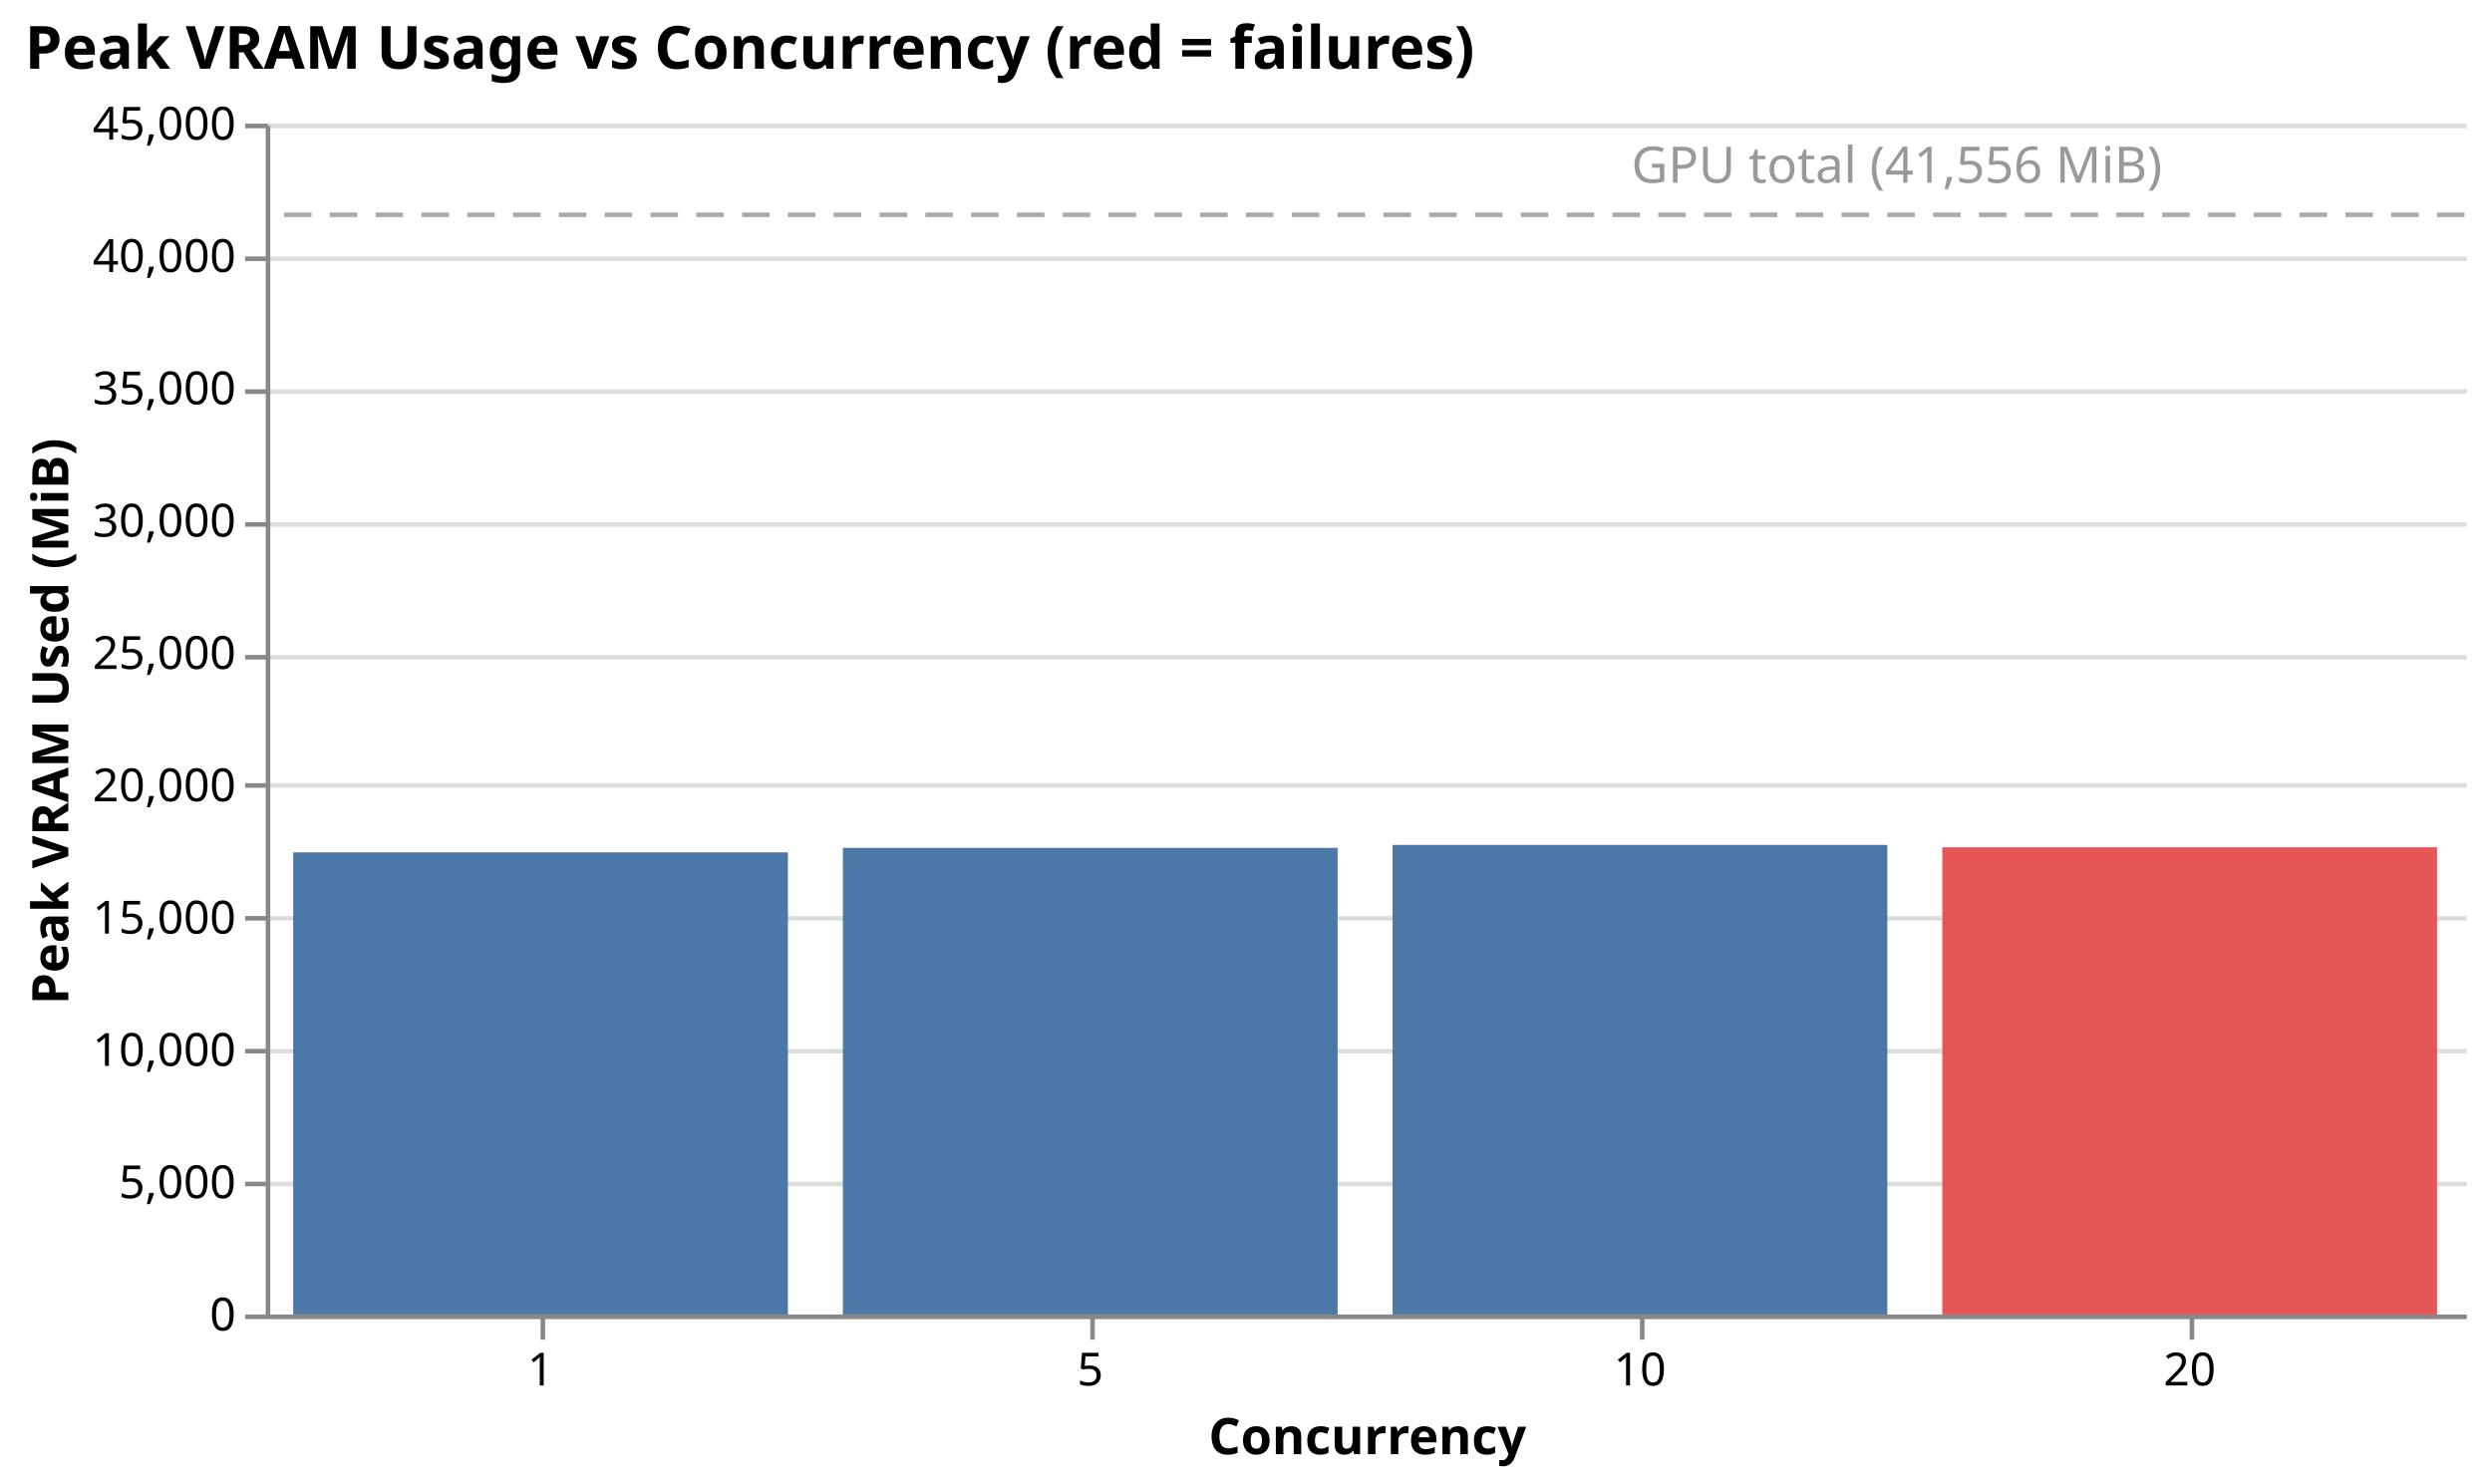
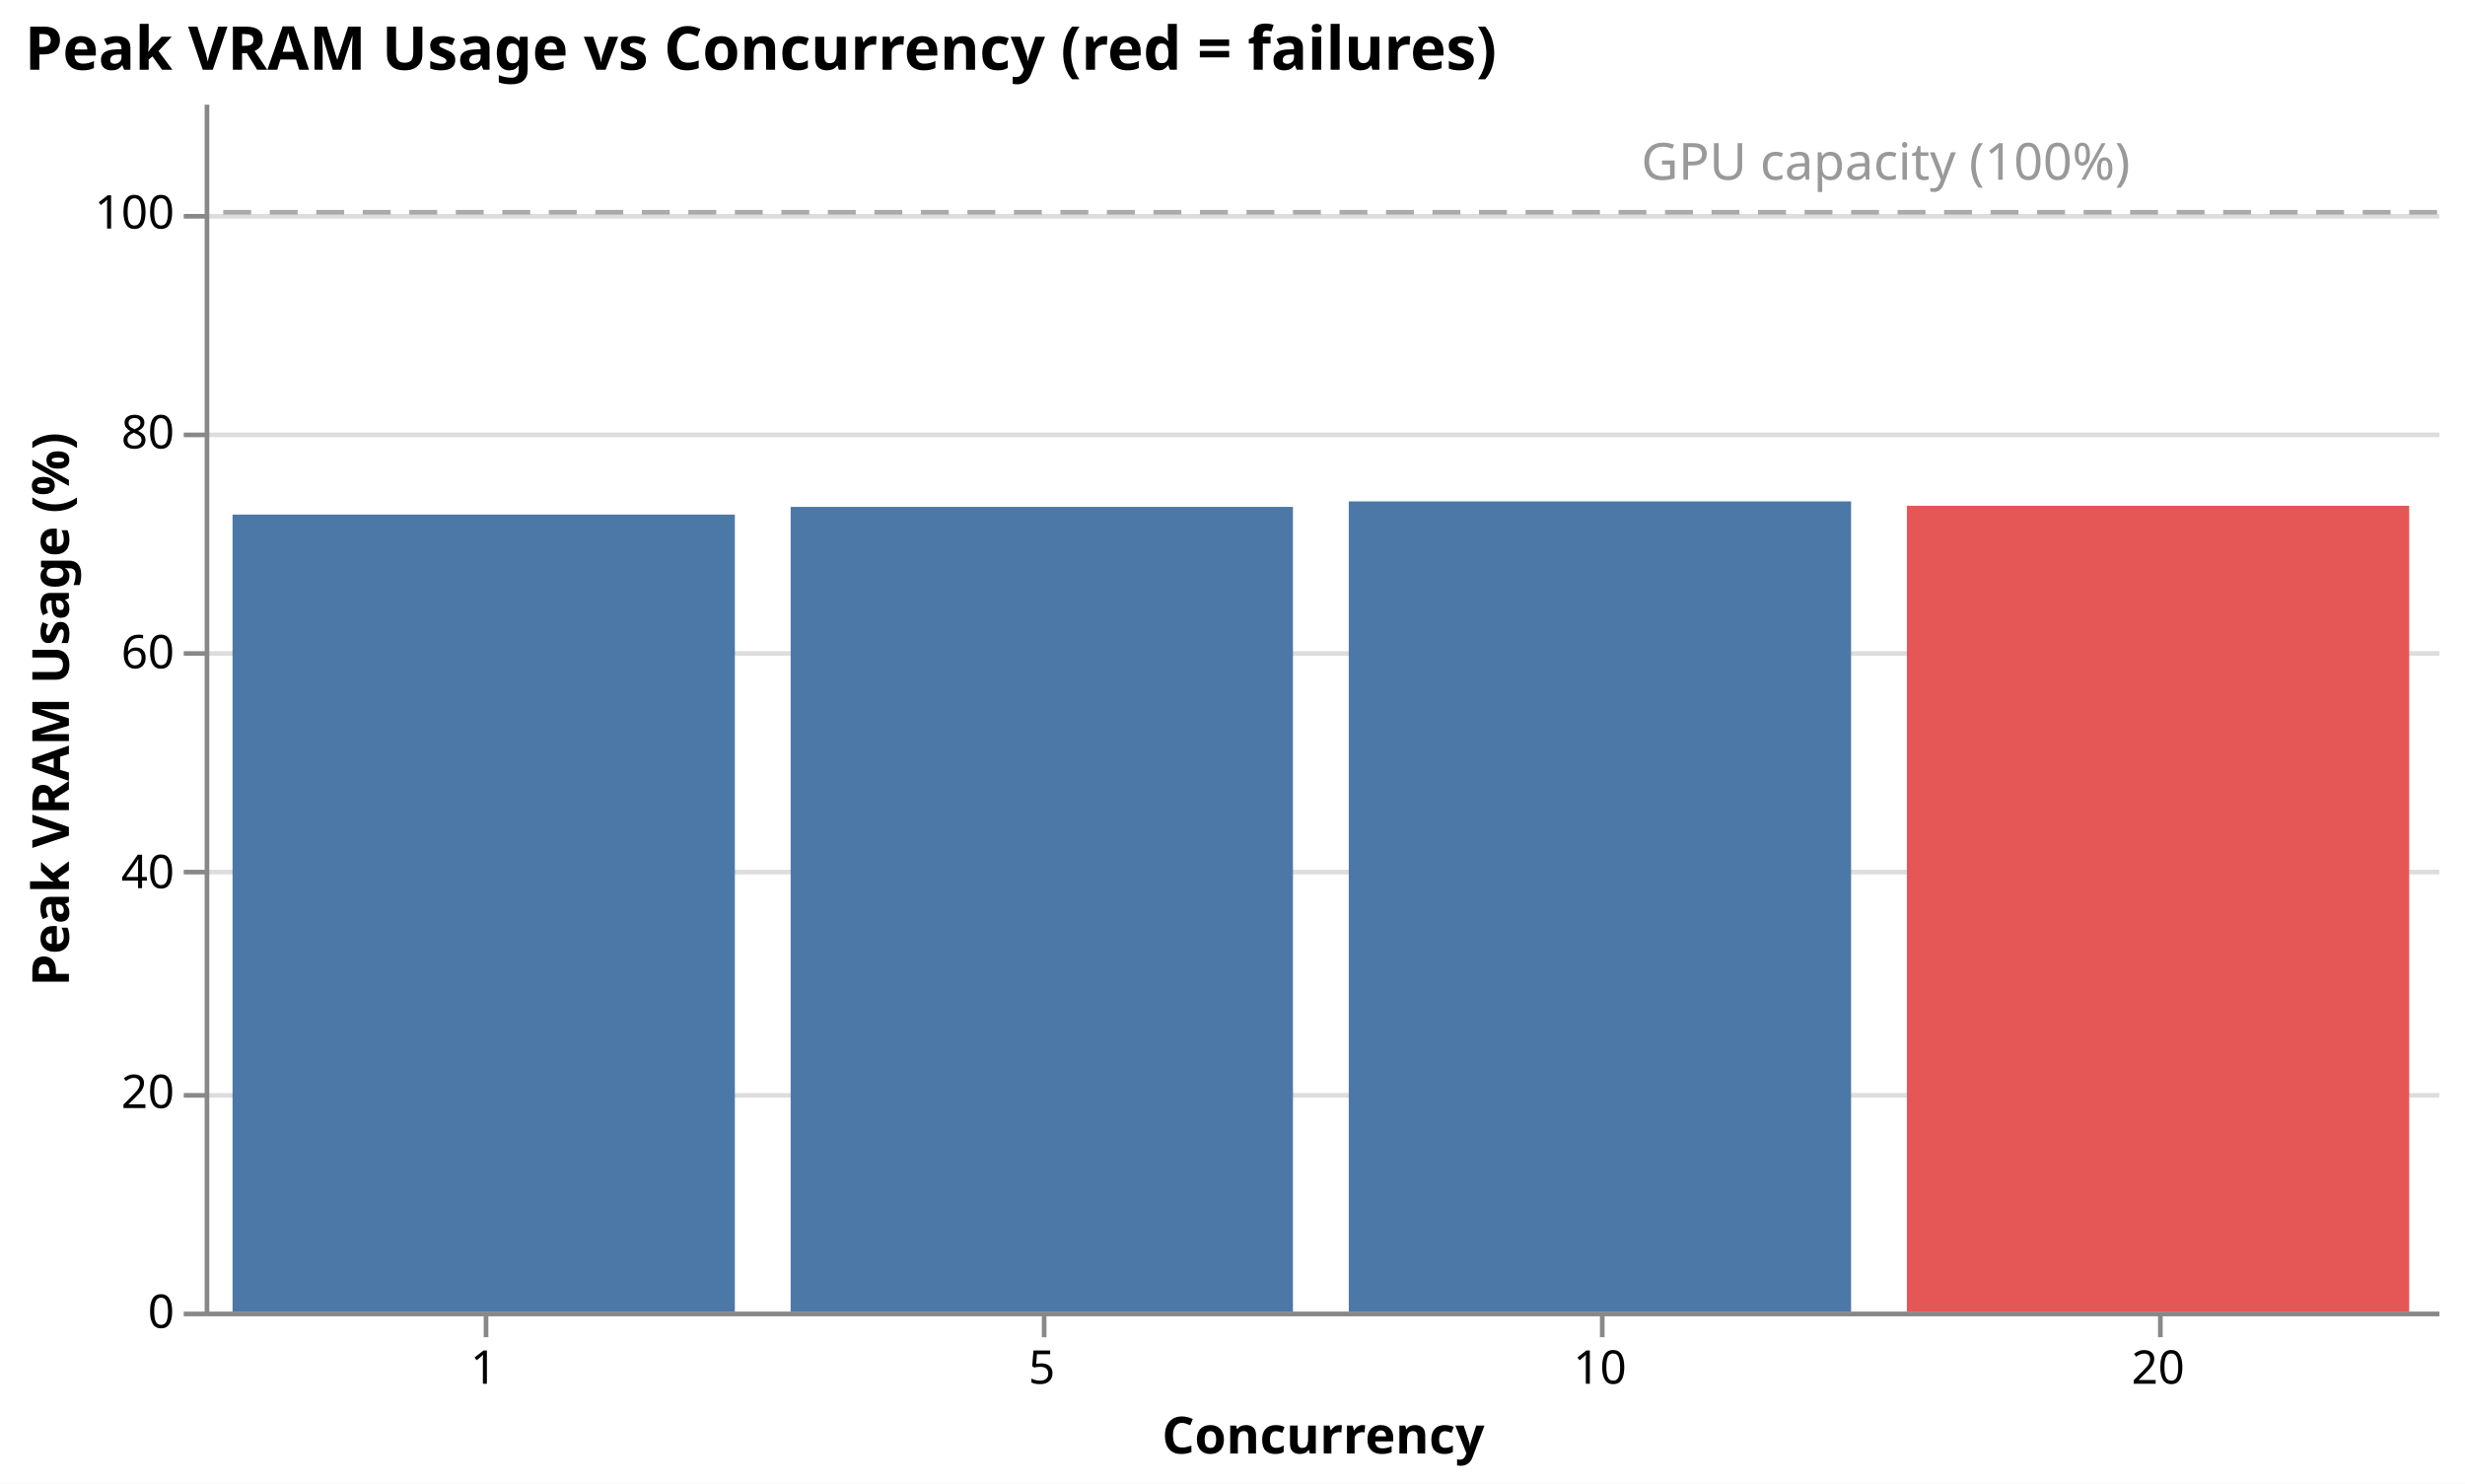
- <svg xmlns="http://www.w3.org/2000/svg" version="1.1" class="marks" width="544" height="324" viewBox="0 0 544 324">
-   <rect width="544" height="324" fill="white" />
-   <g fill="none" stroke-miterlimit="10" transform="translate(58,27)">
+ <svg xmlns="http://www.w3.org/2000/svg" version="1.1" class="marks" width="530" height="319" viewBox="0 0 530 319">
+   <rect width="530" height="319" fill="white" />
+   <g fill="none" stroke-miterlimit="10" transform="translate(44,22)">
    <g class="mark-group role-frame root" role="graphics-object" aria-roledescription="group mark container">
      <g transform="translate(0,0)">
        <path class="background" aria-hidden="true" d="M0,0h480v260h-480Z" stroke="#ddd" stroke-width="0" />
        <g>
          <g class="mark-group role-axis" aria-hidden="true">
            <g transform="translate(0.5,0.5)">
              <path class="background" aria-hidden="true" d="M0,0h0v0h0Z" pointer-events="none" />
              <g>
                <g class="mark-rule role-axis-grid" pointer-events="none">
                  <line transform="translate(0,260)" x2="480" y2="0" stroke="#ddd" stroke-width="1" opacity="1" />
-                   <line transform="translate(0,231)" x2="480" y2="0" stroke="#ddd" stroke-width="1" opacity="1" />
-                   <line transform="translate(0,202)" x2="480" y2="0" stroke="#ddd" stroke-width="1" opacity="1" />
-                   <line transform="translate(0,173)" x2="480" y2="0" stroke="#ddd" stroke-width="1" opacity="1" />
-                   <line transform="translate(0,144)" x2="480" y2="0" stroke="#ddd" stroke-width="1" opacity="1" />
-                   <line transform="translate(0,116)" x2="480" y2="0" stroke="#ddd" stroke-width="1" opacity="1" />
-                   <line transform="translate(0,87)" x2="480" y2="0" stroke="#ddd" stroke-width="1" opacity="1" />
-                   <line transform="translate(0,58)" x2="480" y2="0" stroke="#ddd" stroke-width="1" opacity="1" />
-                   <line transform="translate(0,29)" x2="480" y2="0" stroke="#ddd" stroke-width="1" opacity="1" />
-                   <line transform="translate(0,0)" x2="480" y2="0" stroke="#ddd" stroke-width="1" opacity="1" />
+                   <line transform="translate(0,213)" x2="480" y2="0" stroke="#ddd" stroke-width="1" opacity="1" />
+                   <line transform="translate(0,165)" x2="480" y2="0" stroke="#ddd" stroke-width="1" opacity="1" />
+                   <line transform="translate(0,118)" x2="480" y2="0" stroke="#ddd" stroke-width="1" opacity="1" />
+                   <line transform="translate(0,71)" x2="480" y2="0" stroke="#ddd" stroke-width="1" opacity="1" />
+                   <line transform="translate(0,24)" x2="480" y2="0" stroke="#ddd" stroke-width="1" opacity="1" />
                </g>
              </g>
              <path class="foreground" aria-hidden="true" d="" pointer-events="none" display="none" />
            </g>
          </g>
          <g class="mark-group role-axis" role="graphics-symbol" aria-roledescription="axis" aria-label="X-axis titled 'Concurrency' for a discrete scale with 4 values: 1, 5, 10, 20">
            <g transform="translate(0.5,260.5)">
              <path class="background" aria-hidden="true" d="M0,0h0v0h0Z" pointer-events="none" />
              <g>
                <g class="mark-rule role-axis-tick" pointer-events="none">
                  <line transform="translate(60,0)" x2="0" y2="5" stroke="#888" stroke-width="1" opacity="1" />
                  <line transform="translate(180,0)" x2="0" y2="5" stroke="#888" stroke-width="1" opacity="1" />
                  <line transform="translate(300,0)" x2="0" y2="5" stroke="#888" stroke-width="1" opacity="1" />
                  <line transform="translate(420,0)" x2="0" y2="5" stroke="#888" stroke-width="1" opacity="1" />
                </g>
                <g class="mark-text role-axis-label" pointer-events="none">
                  <text text-anchor="middle" transform="translate(59.5,15)" font-family="sans-serif" font-size="10px" fill="#000" opacity="1">1</text>
                  <text text-anchor="middle" transform="translate(179.5,15)" font-family="sans-serif" font-size="10px" fill="#000" opacity="1">5</text>
                  <text text-anchor="middle" transform="translate(299.5,15)" font-family="sans-serif" font-size="10px" fill="#000" opacity="1">10</text>
                  <text text-anchor="middle" transform="translate(419.5,15)" font-family="sans-serif" font-size="10px" fill="#000" opacity="1">20</text>
                </g>
                <g class="mark-rule role-axis-domain" pointer-events="none">
                  <line transform="translate(0,0)" x2="480" y2="0" stroke="#888" stroke-width="1" opacity="1" />
                </g>
                <g class="mark-text role-axis-title" pointer-events="none">
                  <text text-anchor="middle" transform="translate(240,30)" font-family="sans-serif" font-size="11px" font-weight="bold" fill="#000" opacity="1">Concurrency</text>
                </g>
              </g>
              <path class="foreground" aria-hidden="true" d="" pointer-events="none" display="none" />
            </g>
          </g>
-           <g class="mark-group role-axis" role="graphics-symbol" aria-roledescription="axis" aria-label="Y-axis titled 'Peak VRAM Used (MiB)' for a linear scale with values from 0 to 45,000">
+           <g class="mark-group role-axis" role="graphics-symbol" aria-roledescription="axis" aria-label="Y-axis titled 'Peak VRAM Usage (%)' for a linear scale with values from 0 to 110">
            <g transform="translate(0.5,0.5)">
              <path class="background" aria-hidden="true" d="M0,0h0v0h0Z" pointer-events="none" />
              <g>
                <g class="mark-rule role-axis-tick" pointer-events="none">
                  <line transform="translate(0,260)" x2="-5" y2="0" stroke="#888" stroke-width="1" opacity="1" />
-                   <line transform="translate(0,231)" x2="-5" y2="0" stroke="#888" stroke-width="1" opacity="1" />
-                   <line transform="translate(0,202)" x2="-5" y2="0" stroke="#888" stroke-width="1" opacity="1" />
-                   <line transform="translate(0,173)" x2="-5" y2="0" stroke="#888" stroke-width="1" opacity="1" />
-                   <line transform="translate(0,144)" x2="-5" y2="0" stroke="#888" stroke-width="1" opacity="1" />
-                   <line transform="translate(0,116)" x2="-5" y2="0" stroke="#888" stroke-width="1" opacity="1" />
-                   <line transform="translate(0,87)" x2="-5" y2="0" stroke="#888" stroke-width="1" opacity="1" />
-                   <line transform="translate(0,58)" x2="-5" y2="0" stroke="#888" stroke-width="1" opacity="1" />
-                   <line transform="translate(0,29)" x2="-5" y2="0" stroke="#888" stroke-width="1" opacity="1" />
-                   <line transform="translate(0,0)" x2="-5" y2="0" stroke="#888" stroke-width="1" opacity="1" />
+                   <line transform="translate(0,213)" x2="-5" y2="0" stroke="#888" stroke-width="1" opacity="1" />
+                   <line transform="translate(0,165)" x2="-5" y2="0" stroke="#888" stroke-width="1" opacity="1" />
+                   <line transform="translate(0,118)" x2="-5" y2="0" stroke="#888" stroke-width="1" opacity="1" />
+                   <line transform="translate(0,71)" x2="-5" y2="0" stroke="#888" stroke-width="1" opacity="1" />
+                   <line transform="translate(0,24)" x2="-5" y2="0" stroke="#888" stroke-width="1" opacity="1" />
                </g>
                <g class="mark-text role-axis-label" pointer-events="none">
                  <text text-anchor="end" transform="translate(-7,263)" font-family="sans-serif" font-size="10px" fill="#000" opacity="1">0</text>
-                   <text text-anchor="end" transform="translate(-7,234.1111)" font-family="sans-serif" font-size="10px" fill="#000" opacity="1">5,000</text>
-                   <text text-anchor="end" transform="translate(-7,205.2222)" font-family="sans-serif" font-size="10px" fill="#000" opacity="1">10,000</text>
-                   <text text-anchor="end" transform="translate(-7,176.3333)" font-family="sans-serif" font-size="10px" fill="#000" opacity="1">15,000</text>
-                   <text text-anchor="end" transform="translate(-7,147.4444)" font-family="sans-serif" font-size="10px" fill="#000" opacity="1">20,000</text>
-                   <text text-anchor="end" transform="translate(-7,118.5556)" font-family="sans-serif" font-size="10px" fill="#000" opacity="1">25,000</text>
-                   <text text-anchor="end" transform="translate(-7,89.66667)" font-family="sans-serif" font-size="10px" fill="#000" opacity="1">30,000</text>
-                   <text text-anchor="end" transform="translate(-7,60.77778)" font-family="sans-serif" font-size="10px" fill="#000" opacity="1">35,000</text>
-                   <text text-anchor="end" transform="translate(-7,31.88889)" font-family="sans-serif" font-size="10px" fill="#000" opacity="1">40,000</text>
-                   <text text-anchor="end" transform="translate(-7,3)" font-family="sans-serif" font-size="10px" fill="#000" opacity="1">45,000</text>
+                   <text text-anchor="end" transform="translate(-7,215.7273)" font-family="sans-serif" font-size="10px" fill="#000" opacity="1">20</text>
+                   <text text-anchor="end" transform="translate(-7,168.4545)" font-family="sans-serif" font-size="10px" fill="#000" opacity="1">40</text>
+                   <text text-anchor="end" transform="translate(-7,121.1818)" font-family="sans-serif" font-size="10px" fill="#000" opacity="1">60</text>
+                   <text text-anchor="end" transform="translate(-7,73.90909)" font-family="sans-serif" font-size="10px" fill="#000" opacity="1">80</text>
+                   <text text-anchor="end" transform="translate(-7,26.63636)" font-family="sans-serif" font-size="10px" fill="#000" opacity="1">100</text>
                </g>
                <g class="mark-rule role-axis-domain" pointer-events="none">
                  <line transform="translate(0,260)" x2="0" y2="-260" stroke="#888" stroke-width="1" opacity="1" />
                </g>
                <g class="mark-text role-axis-title" pointer-events="none">
-                   <text text-anchor="middle" transform="translate(-41.58594,130) rotate(-90) translate(0,-2)" font-family="sans-serif" font-size="11px" font-weight="bold" fill="#000" opacity="1">Peak VRAM Used (MiB)</text>
+                   <text text-anchor="middle" transform="translate(-27.68457,130) rotate(-90) translate(0,-2)" font-family="sans-serif" font-size="11px" font-weight="bold" fill="#000" opacity="1">Peak VRAM Usage (%)</text>
                </g>
              </g>
              <path class="foreground" aria-hidden="true" d="" pointer-events="none" display="none" />
            </g>
          </g>
          <g class="mark-rect role-mark layer_0_marks" role="graphics-object" aria-roledescription="rect mark container">
-             <path aria-label="Concurrency: 1; Peak VRAM Used (MiB): 17464; Peak VRAM (MiB): 17464" role="graphics-symbol" aria-roledescription="bar" d="M6,159.097h108v100.903h-108Z" fill="#4C78A8" />
-             <path aria-label="Concurrency: 5; Peak VRAM Used (MiB): 17634; Peak VRAM (MiB): 17634" role="graphics-symbol" aria-roledescription="bar" d="M126,158.115h108v101.885h-108Z" fill="#4C78A8" />
-             <path aria-label="Concurrency: 10; Peak VRAM Used (MiB): 17745; Peak VRAM (MiB): 17745" role="graphics-symbol" aria-roledescription="bar" d="M246,157.473h108v102.527h-108Z" fill="#4C78A8" />
-             <path aria-label="Concurrency: 20; Peak VRAM Used (MiB): 17656; Peak VRAM (MiB): 17656" role="graphics-symbol" aria-roledescription="bar" d="M366,157.988h108v102.012h-108Z" fill="#E45756" />
+             <path aria-label="Concurrency: 1; Peak VRAM Usage (%): 72.5; Peak VRAM (%): 72.5" role="graphics-symbol" aria-roledescription="bar" d="M6,88.636h108v171.364h-108Z" fill="#4C78A8" />
+             <path aria-label="Concurrency: 5; Peak VRAM Usage (%): 73.2; Peak VRAM (%): 73.2" role="graphics-symbol" aria-roledescription="bar" d="M126,86.982h108v173.018h-108Z" fill="#4C78A8" />
+             <path aria-label="Concurrency: 10; Peak VRAM Usage (%): 73.7; Peak VRAM (%): 73.7" role="graphics-symbol" aria-roledescription="bar" d="M246,85.8h108v174.2h-108Z" fill="#4C78A8" />
+             <path aria-label="Concurrency: 20; Peak VRAM Usage (%): 73.3; Peak VRAM (%): 73.3" role="graphics-symbol" aria-roledescription="bar" d="M366,86.745h108v173.255h-108Z" fill="#E45756" />
          </g>
          <g class="mark-rule role-mark layer_1_marks" role="graphics-object" aria-roledescription="rule mark container">
-             <line aria-label="y: 41556" role="graphics-symbol" aria-roledescription="rule mark" transform="translate(480,19.89867)" x2="-480" y2="0" stroke="#aaa" stroke-width="1" stroke-dasharray="6,4" />
+             <line aria-label="y: 100" role="graphics-symbol" aria-roledescription="rule mark" transform="translate(480,23.63636)" x2="-480" y2="0" stroke="#aaa" stroke-width="1" stroke-dasharray="6,4" />
          </g>
          <g class="mark-text role-mark layer_2_marks" role="graphics-object" aria-roledescription="text mark container">
-             <text aria-label="concurrency: 20; y: 41556" role="graphics-symbol" aria-roledescription="text mark" text-anchor="end" transform="translate(414,12.89867)" font-family="sans-serif" font-size="11px" fill="#999">GPU total (41,556 MiB)</text>
+             <text aria-label="concurrency: 20; y: 100" role="graphics-symbol" aria-roledescription="text mark" text-anchor="end" transform="translate(414,16.63636)" font-family="sans-serif" font-size="11px" fill="#999">GPU capacity (100%)</text>
          </g>
          <g class="mark-group role-title">
-             <g transform="translate(-52.58594,-22)">
+             <g transform="translate(-38.68457,-17)">
              <path class="background" aria-hidden="true" d="M0,0h0v0h0Z" pointer-events="none" />
              <g>
                <g class="mark-text role-title-text" role="graphics-symbol" aria-roledescription="title" aria-label="Title text 'Peak VRAM Usage vs Concurrency (red = failures)'" pointer-events="none">
                  <text text-anchor="start" transform="translate(0,10)" font-family="sans-serif" font-size="13px" font-weight="bold" fill="#000" opacity="1">Peak VRAM Usage vs Concurrency (red = failures)</text>
                </g>
              </g>
              <path class="foreground" aria-hidden="true" d="" pointer-events="none" display="none" />
            </g>
          </g>
        </g>
        <path class="foreground" aria-hidden="true" d="" display="none" />
      </g>
    </g>
  </g>
</svg>
